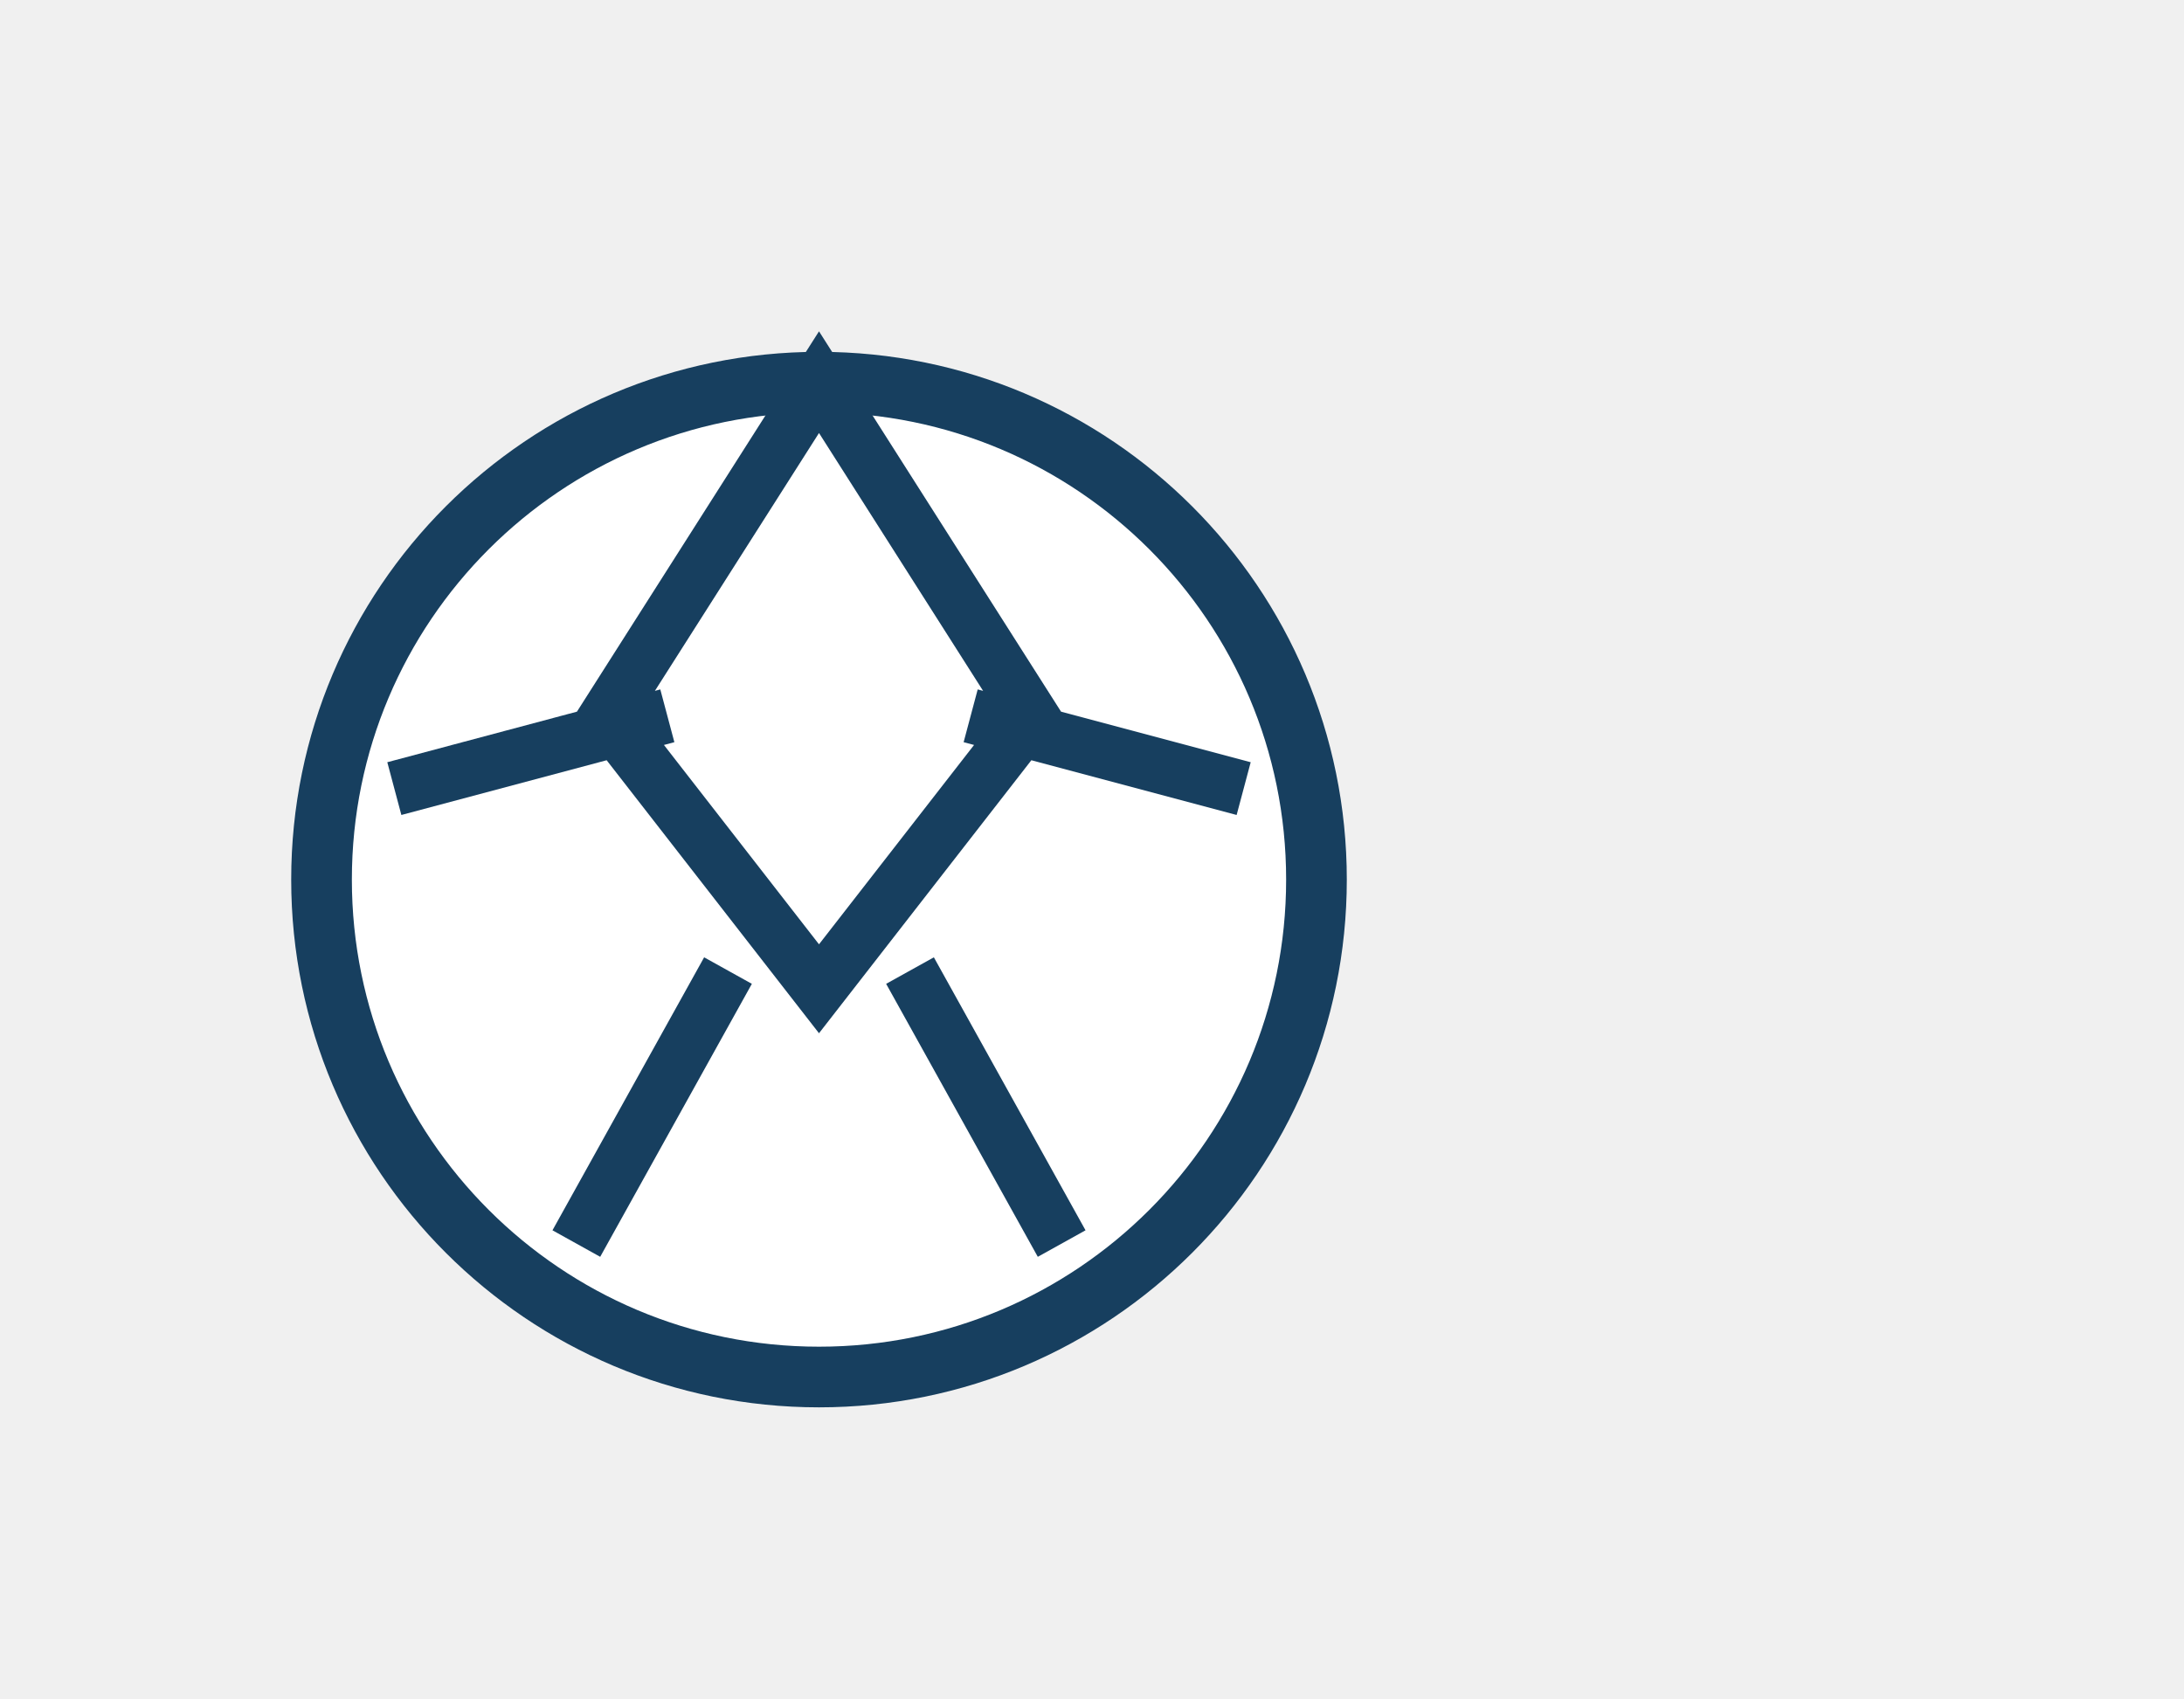
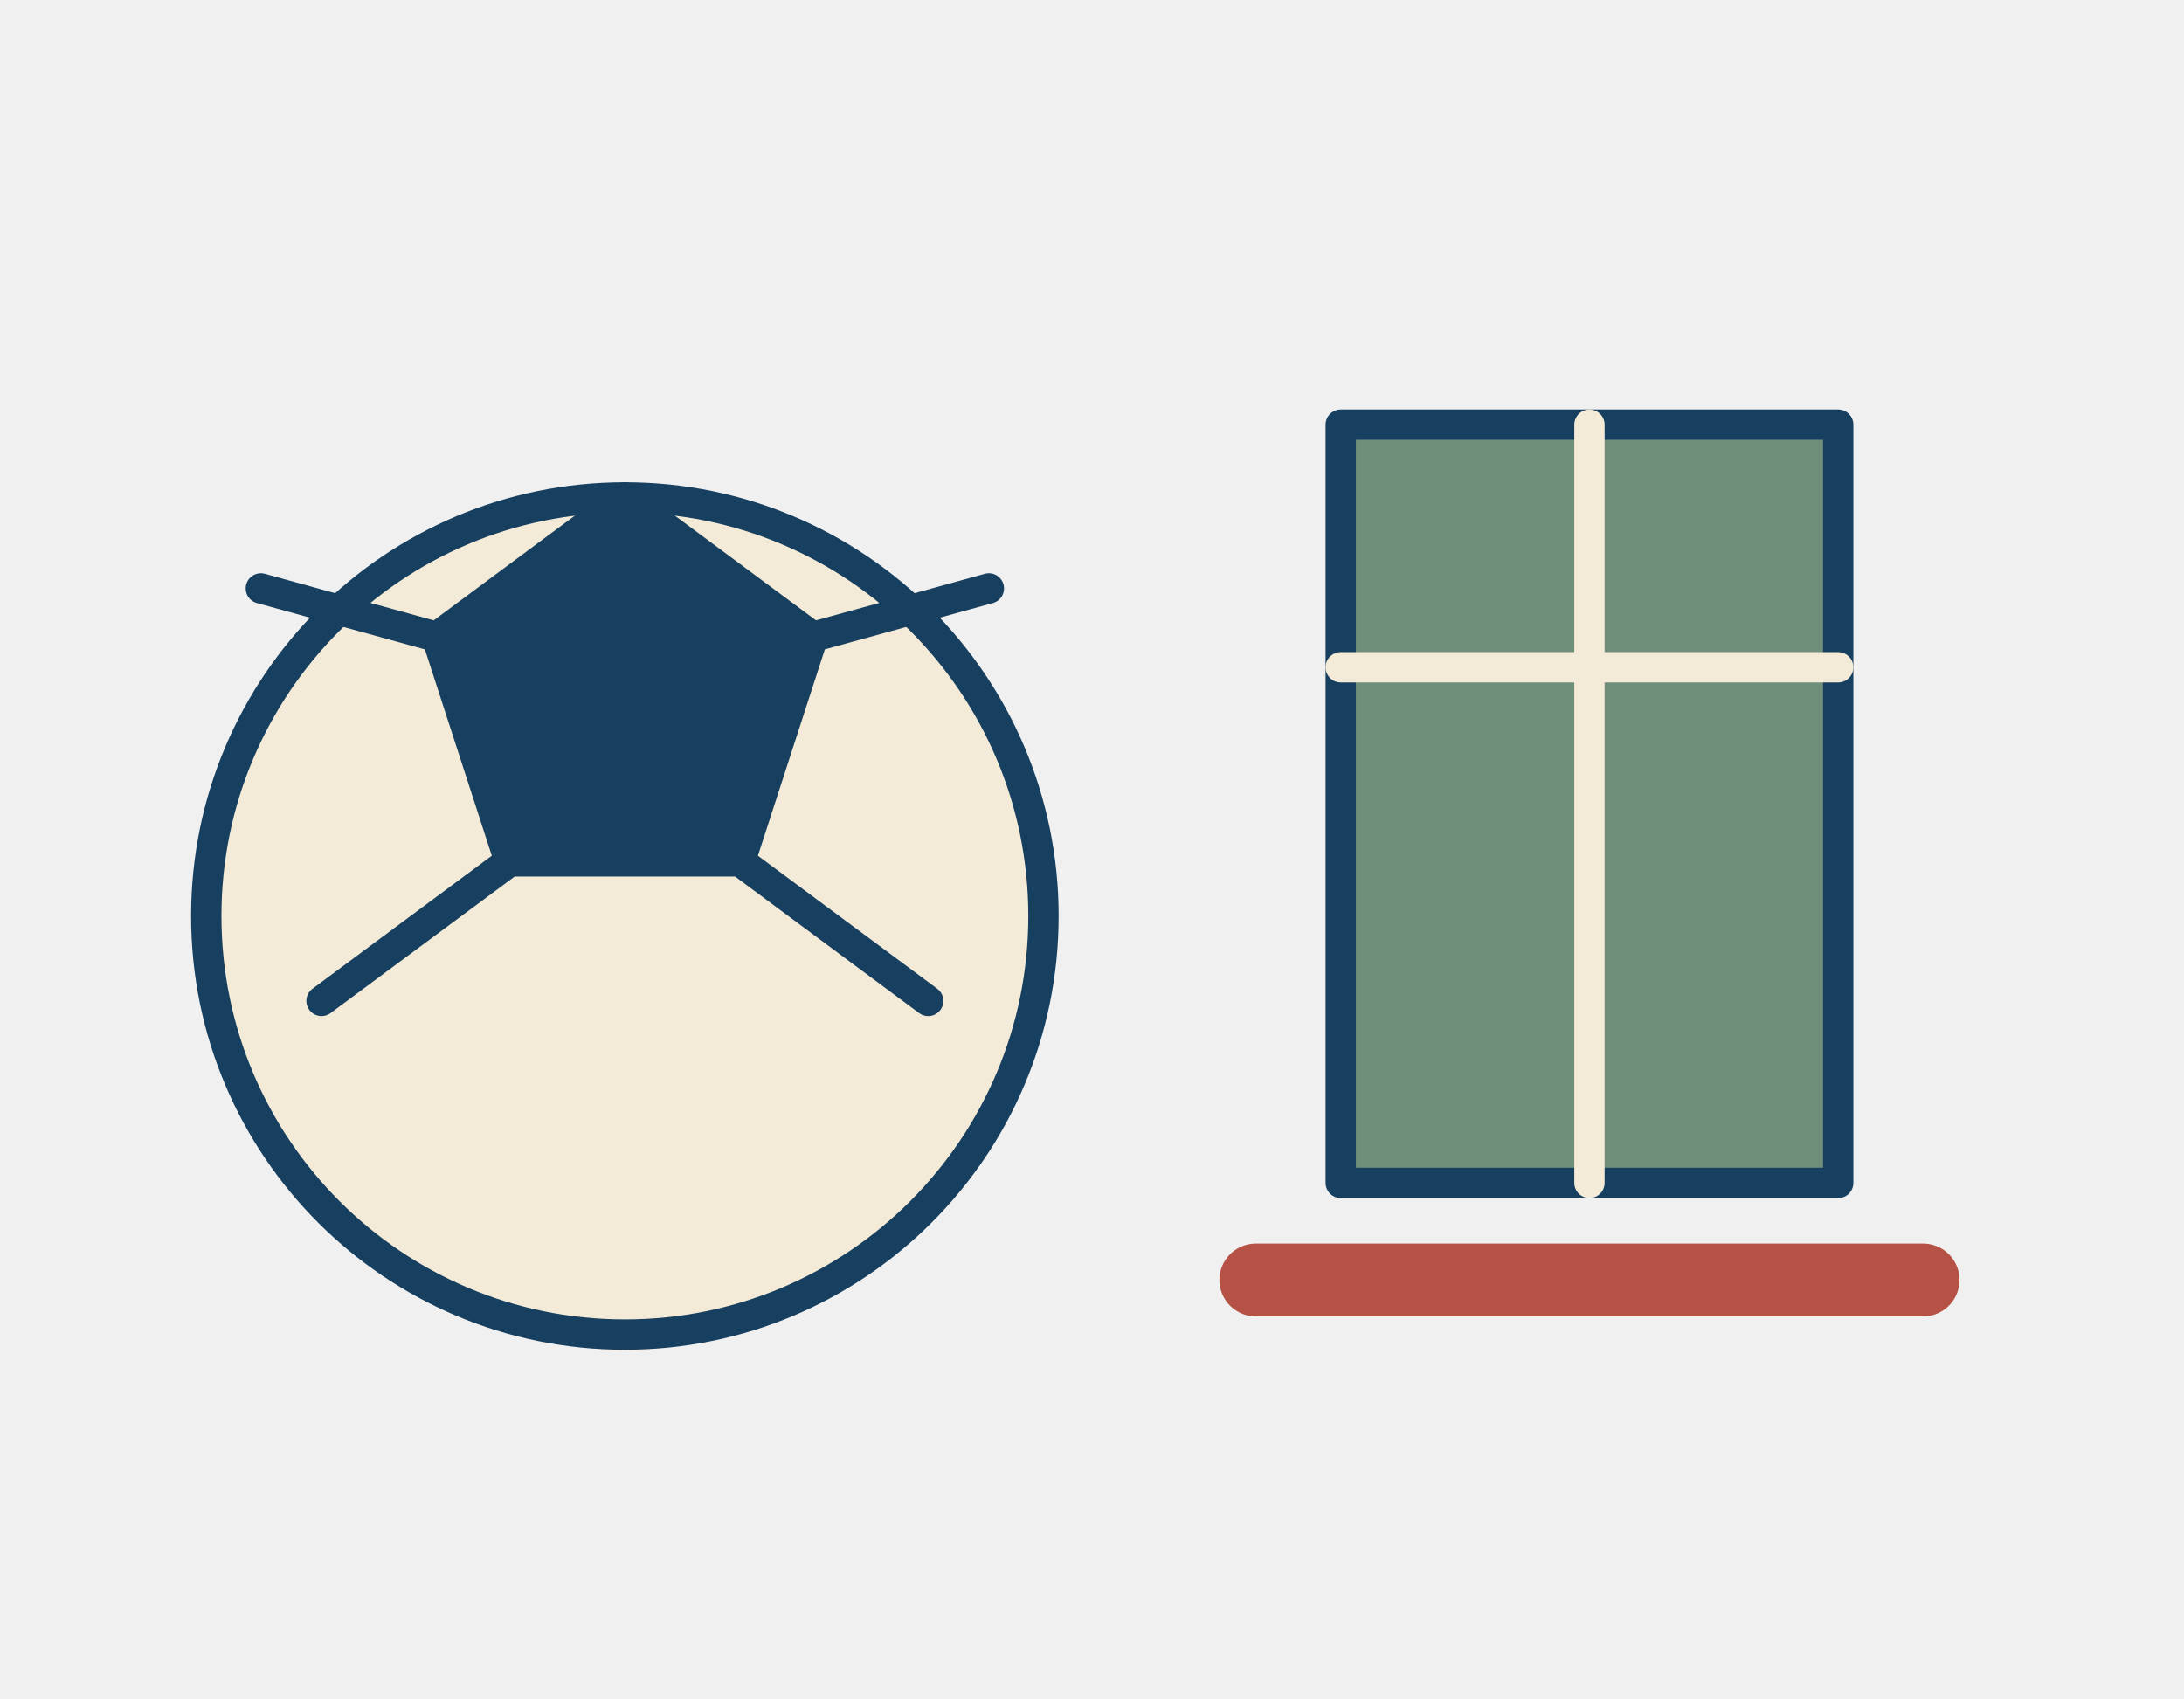
- <svg xmlns="http://www.w3.org/2000/svg" width="360" height="280" viewBox="20 270 340 280">
-   <circle cx="145" cy="415" r="82" fill="#fff" stroke="#173f5f" stroke-width="10" />
-   <path d="M145 333l35 55-35 45-35-45zM75 400l45-12M215 400l-45-12M105 475l25-45M185 475l-25-45" stroke="#173f5f" stroke-width="9" fill="none" />
+ <svg xmlns="http://www.w3.org/2000/svg" width="360" height="280" viewBox="0 0 360 280">
+   <g stroke="#173f5f" stroke-width="5" stroke-linecap="round" stroke-linejoin="round">
+     <circle cx="103" cy="151" r="69" fill="#f3ead7" />
+     <path d="M103 82l31 23-12 37H84l-12-37zM84 142l-31 23M122 142l31 23M72 105l-29-8M134 105l29-8" fill="#173f5f" />
+     <path d="M221 70h82v125h-82z" fill="#6f8f7b" />
+     <path d="M221 110h82M262 70v125" stroke="#f3ead7" />
+     <path d="M207 211h110" stroke="#b55245" stroke-width="12" />
+   </g>
</svg>
